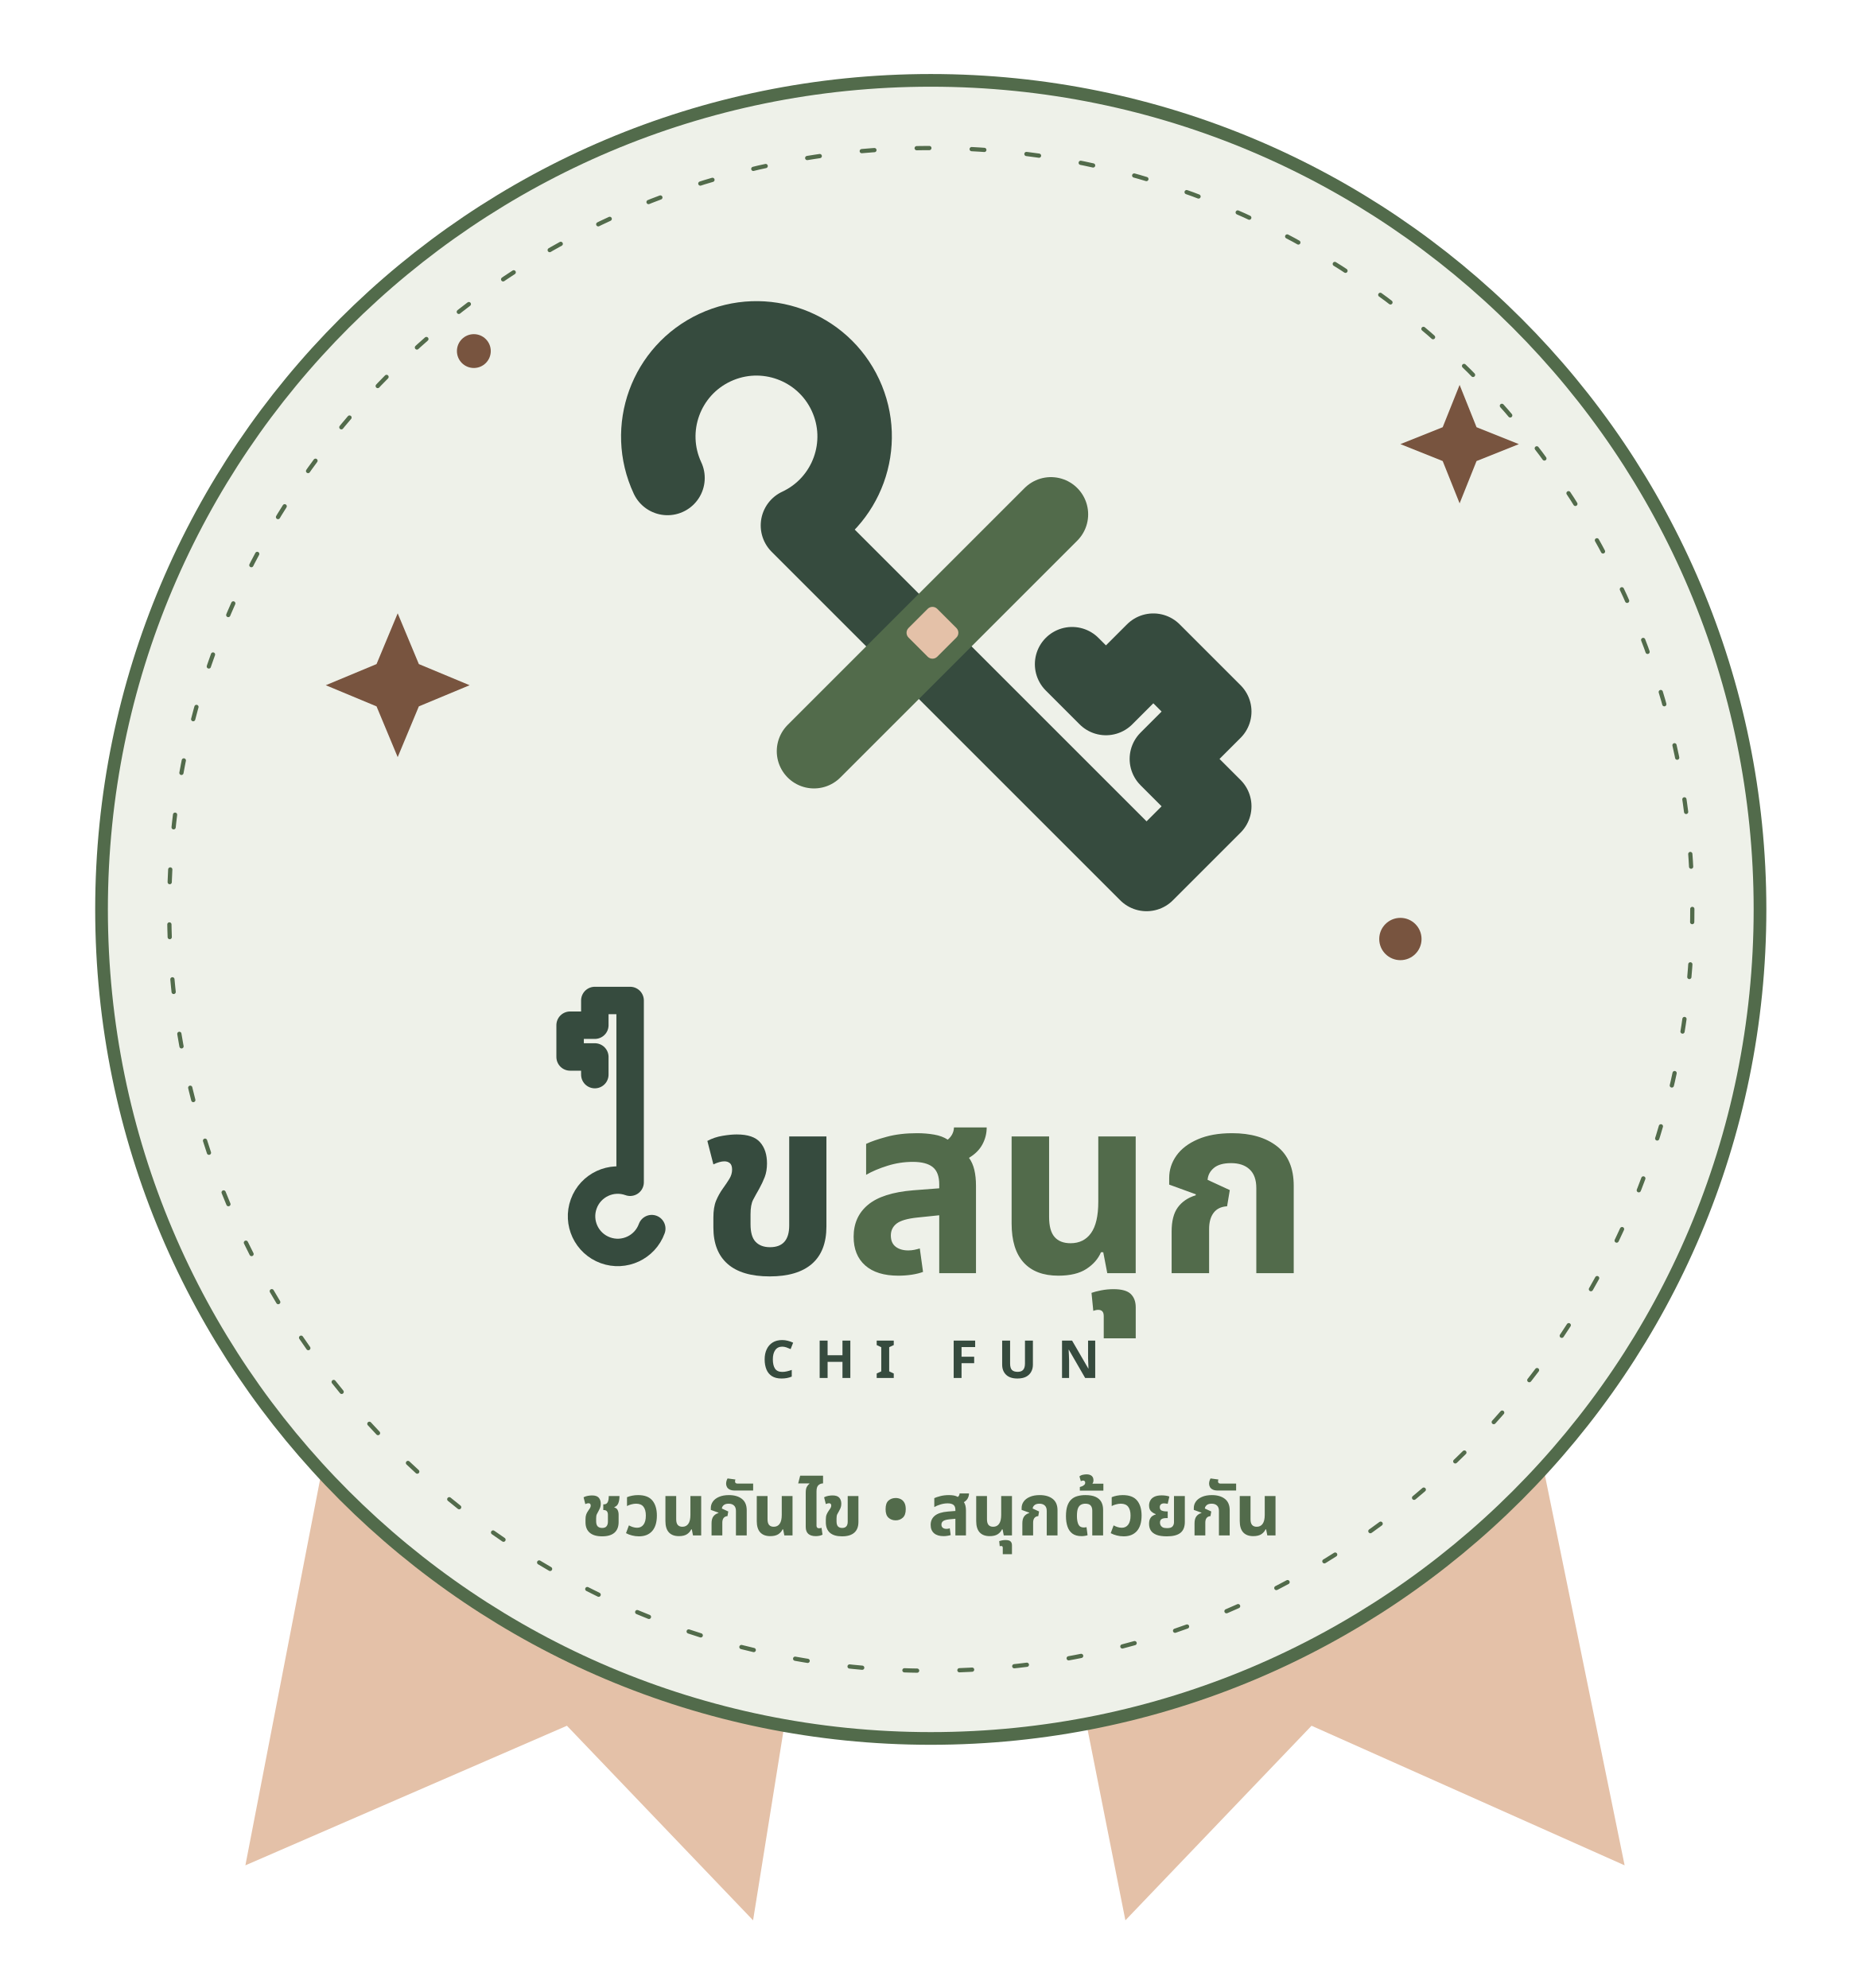
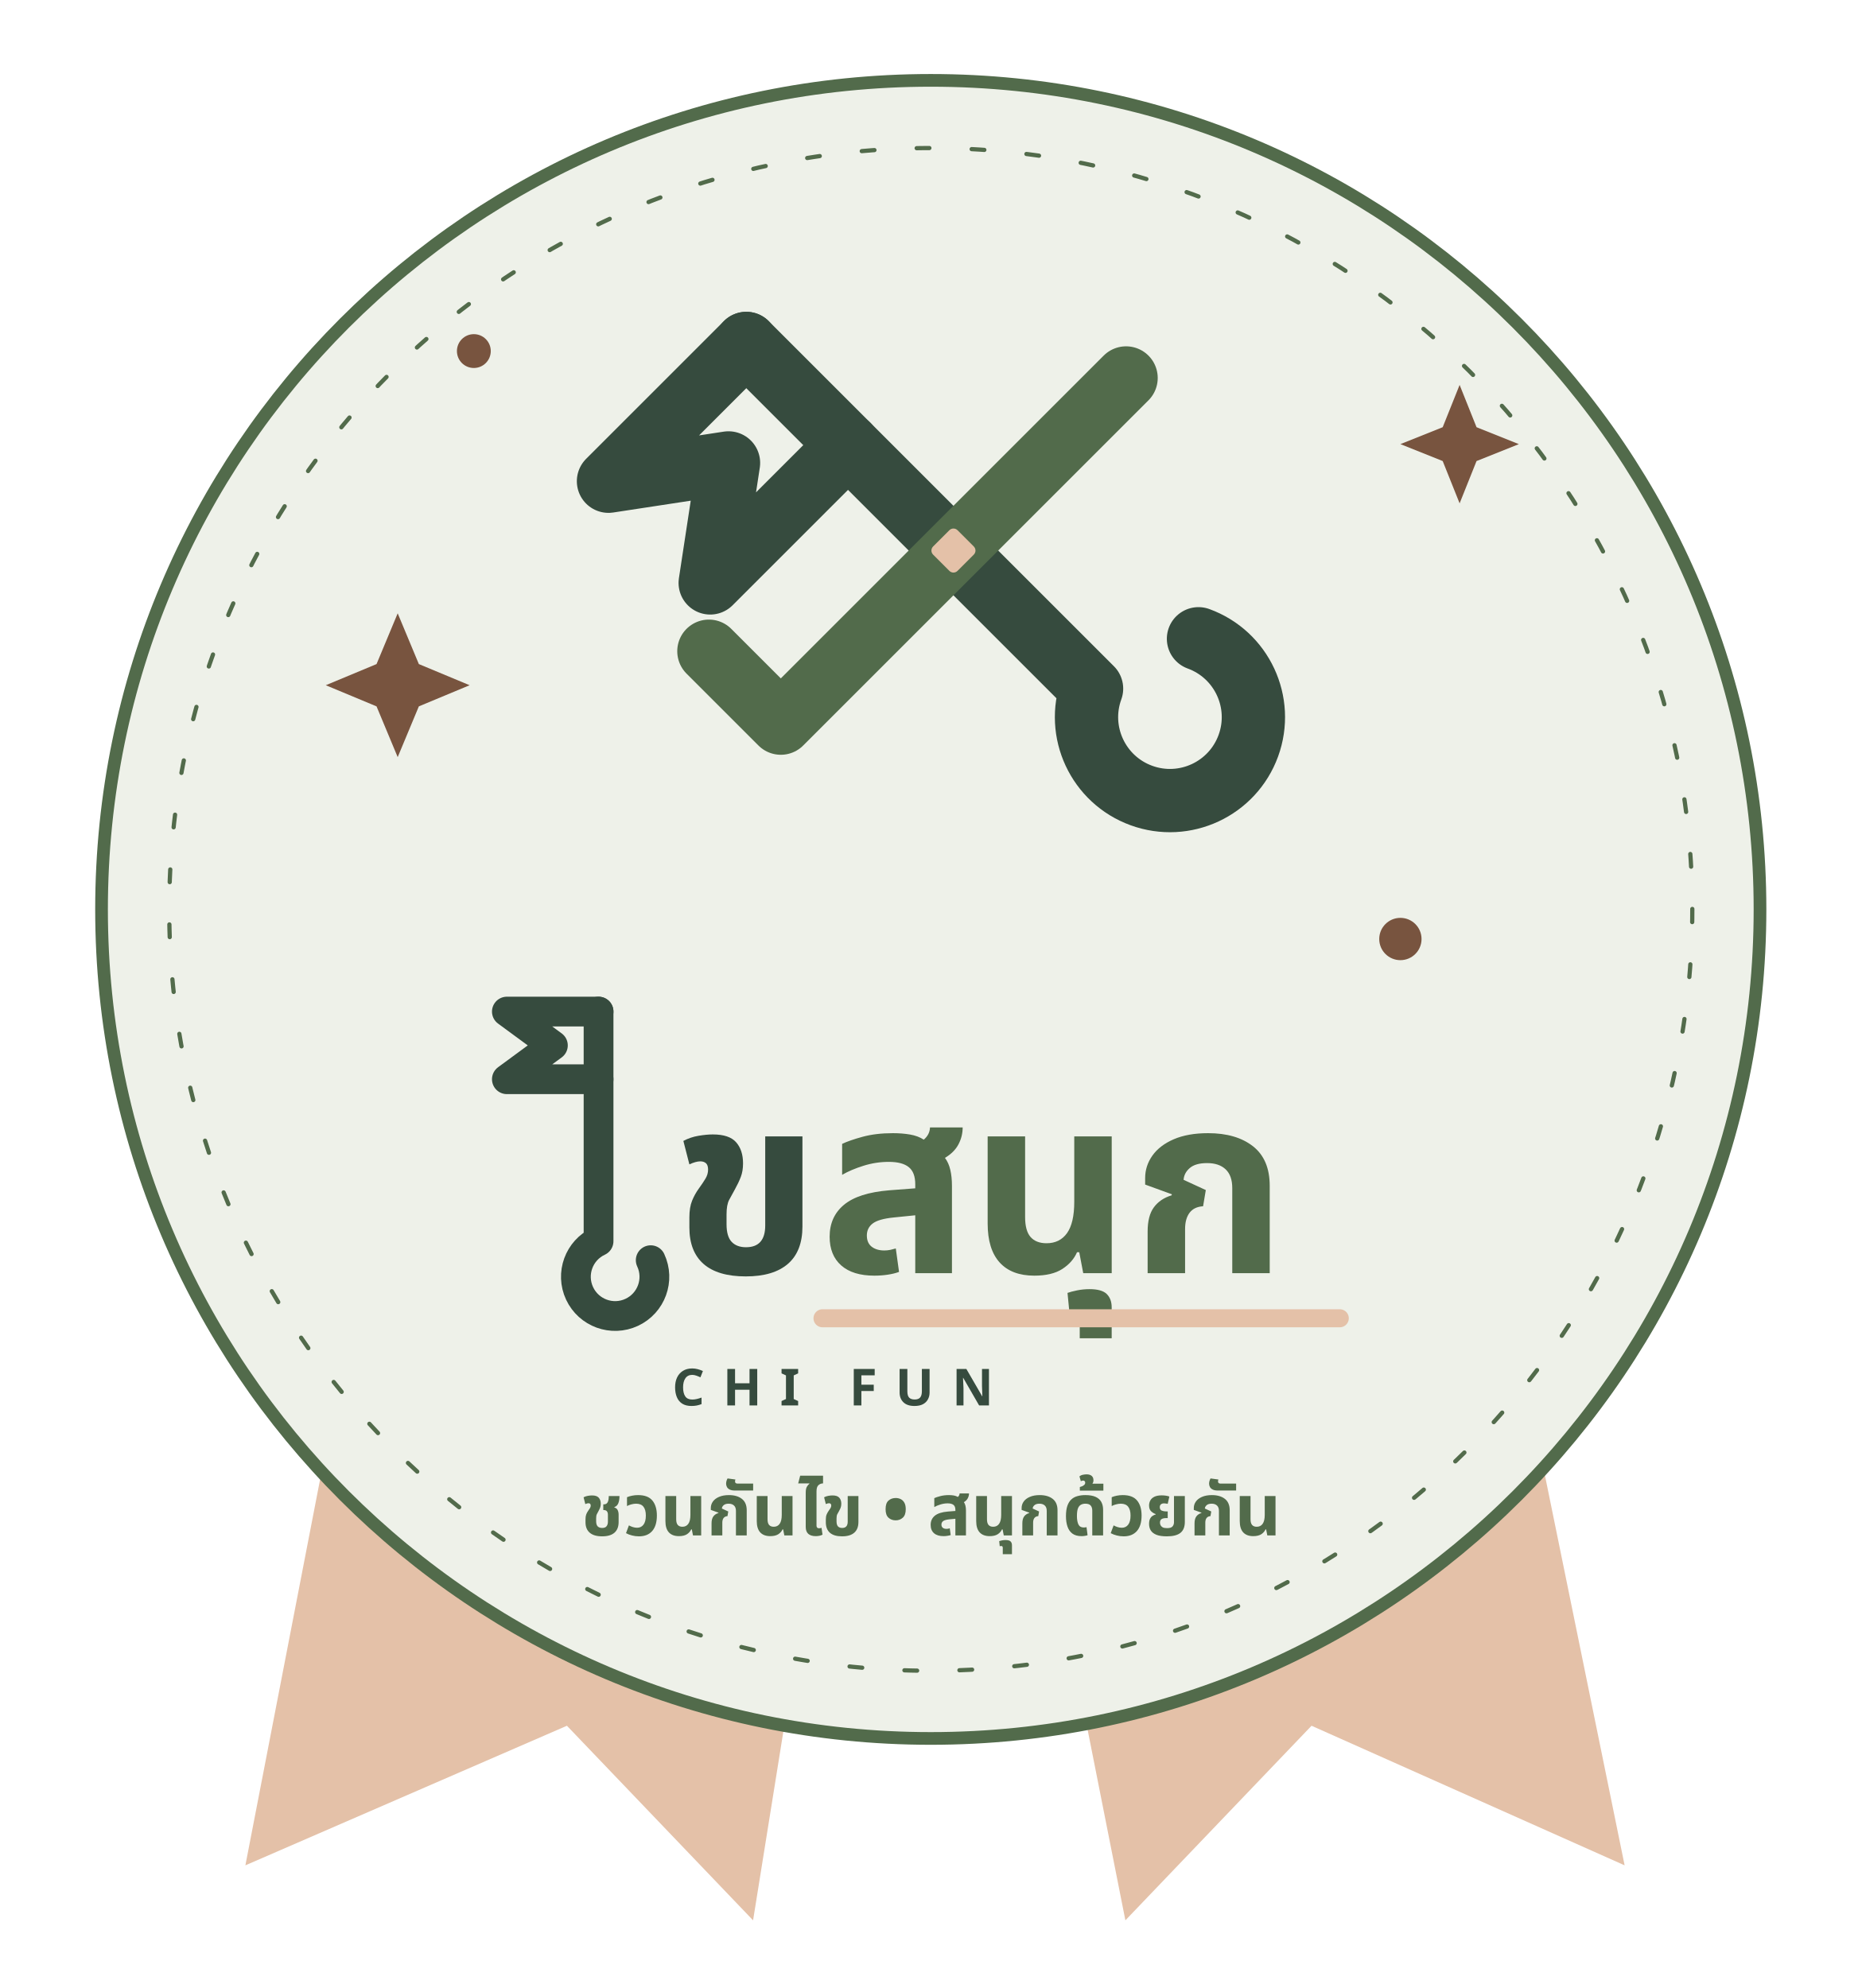
<svg xmlns="http://www.w3.org/2000/svg" width="440" height="470" viewBox="0 0 440 470" role="img" aria-labelledby="title">
  <path d="M76 348L58 441L134 408L178 454L195 348M245 348L266 454L310 408L384 441L365 348" fill="#e4c1a8" />
  <circle cx="220" cy="215" r="196" fill="#eef1e9" stroke="#526b4b" stroke-width="3" />
  <circle cx="220" cy="215" r="180" fill="none" stroke="#526b4b" stroke-dasharray="3 10" stroke-linecap="round" />
-   <g transform="translate(122 52) scale(.8)">
-     <g fill="none" stroke-linecap="round" stroke-linejoin="round">
-       <path id="key-bow" d="M44.717 76.256A29 29 0 1 1 83.256 90.283L186.256 193.283L206.256 173.283L192.256 159.283L206.256 145.283L188.256 127.283L174.256 141.283L164.256 131.283" stroke="#364b3e" stroke-width="22" />
-       <path d="M158 87L88 157" stroke="#526b4b" stroke-width="22" />
+   <g transform="translate(122 20) scale(.68)">
+     <g transform="translate(140 150) rotate(-45) translate(-76.744 -124.8585)">
+       <g transform="translate(-120 0) rotate(180 140 150)">
+         <g fill="none" stroke="#364b3e" stroke-width="22" stroke-linecap="round" stroke-linejoin="round">
+           <path d="M44.717 76.256A29 29 0 1 1 83.256 90.283V260" />
+           <path d="M83.256 210H151L117 235L151 260H83.256" />
+         </g>
+       </g>
    </g>
-     <rect x="117" y="116" width="12" height="12" rx="2" transform="rotate(45 123 122)" fill="#e4c1a8" />
+     <path d="M66.996 197.004L91.996 222.004L212.004 101.996" fill="none" stroke="#526b4b" stroke-width="22" stroke-linecap="round" stroke-linejoin="round" />
+     <rect x="146" y="156" width="12" height="12" rx="2" transform="rotate(45 152 162)" fill="#e4c1a8" />
  </g>
  <g fill="#78543f">
    <path d="M94 145l5 12 12 5-12 5-5 12-5-12-12-5 12-5zM345 91l4 10 10 4-10 4-4 10-4-10-10-4 10-4z" />
    <circle cx="331" cy="222" r="5" />
    <circle cx="112" cy="83" r="4" />
  </g>
-   <g>
-     <g transform="translate(131.5 231.97) scale(0.295) translate(-100 -20) rotate(225 140 120)">
-       <g fill="none" stroke-linecap="round" stroke-linejoin="round">
-         <path id="vowel-bow" d="M44.717 76.256A29 29 0 1 1 83.256 90.283L186.256 193.283L206.256 173.283L192.256 159.283L206.256 145.283L188.256 127.283L174.256 141.283L164.256 131.283" stroke="#364b3e" stroke-width="22" />
+   <g transform="translate(116.9277 226.3614) scale(0.7108434)">
+     <g transform="translate(0 0) scale(.45)">
+       <g transform="translate(-120 0) rotate(180 140 150)">
+         <g fill="none" stroke="#364b3e" stroke-width="22" stroke-linecap="round" stroke-linejoin="round">
+           <path d="M44.717 76.256A29 29 0 1 1 83.256 90.283V260" />
+           <path d="M83.256 210H151L117 235L151 260H83.256" />
+         </g>
      </g>
    </g>
-     <text x="164.54" y="301" font-family="Noto Sans Thai, sans-serif" font-size="59" font-weight="700" fill="#364b3e">ข<tspan fill="#526b4b">สนุก</tspan>
+     <text x="59" y="105" font-family="Noto Sans Thai,sans-serif" font-weight="700" font-size="83" fill="#364b3e">ข<tspan fill="#526b4b">สนุก</tspan>
    </text>
-     <text x="220" y="325.78" text-anchor="middle" font-family="DM Sans, sans-serif" font-size="12.39" font-weight="700" letter-spacing="4.72" fill="#364b3e">CHI FUN</text>
+     <path d="M109 120H281" fill="none" stroke="#e4c1a8" stroke-width="6" stroke-linecap="round" />
+     <text x="59" y="149" font-family="DM Sans,sans-serif" font-size="17" font-weight="700" letter-spacing="6" fill="#364b3e">CHI FUN</text>
  </g>
  <text x="220" y="363" text-anchor="middle" font-family="Noto Sans Thai, sans-serif" font-size="17" font-weight="600" fill="#526b4b">ชวนกันไข • สนุกด้วยกัน</text>
</svg>
